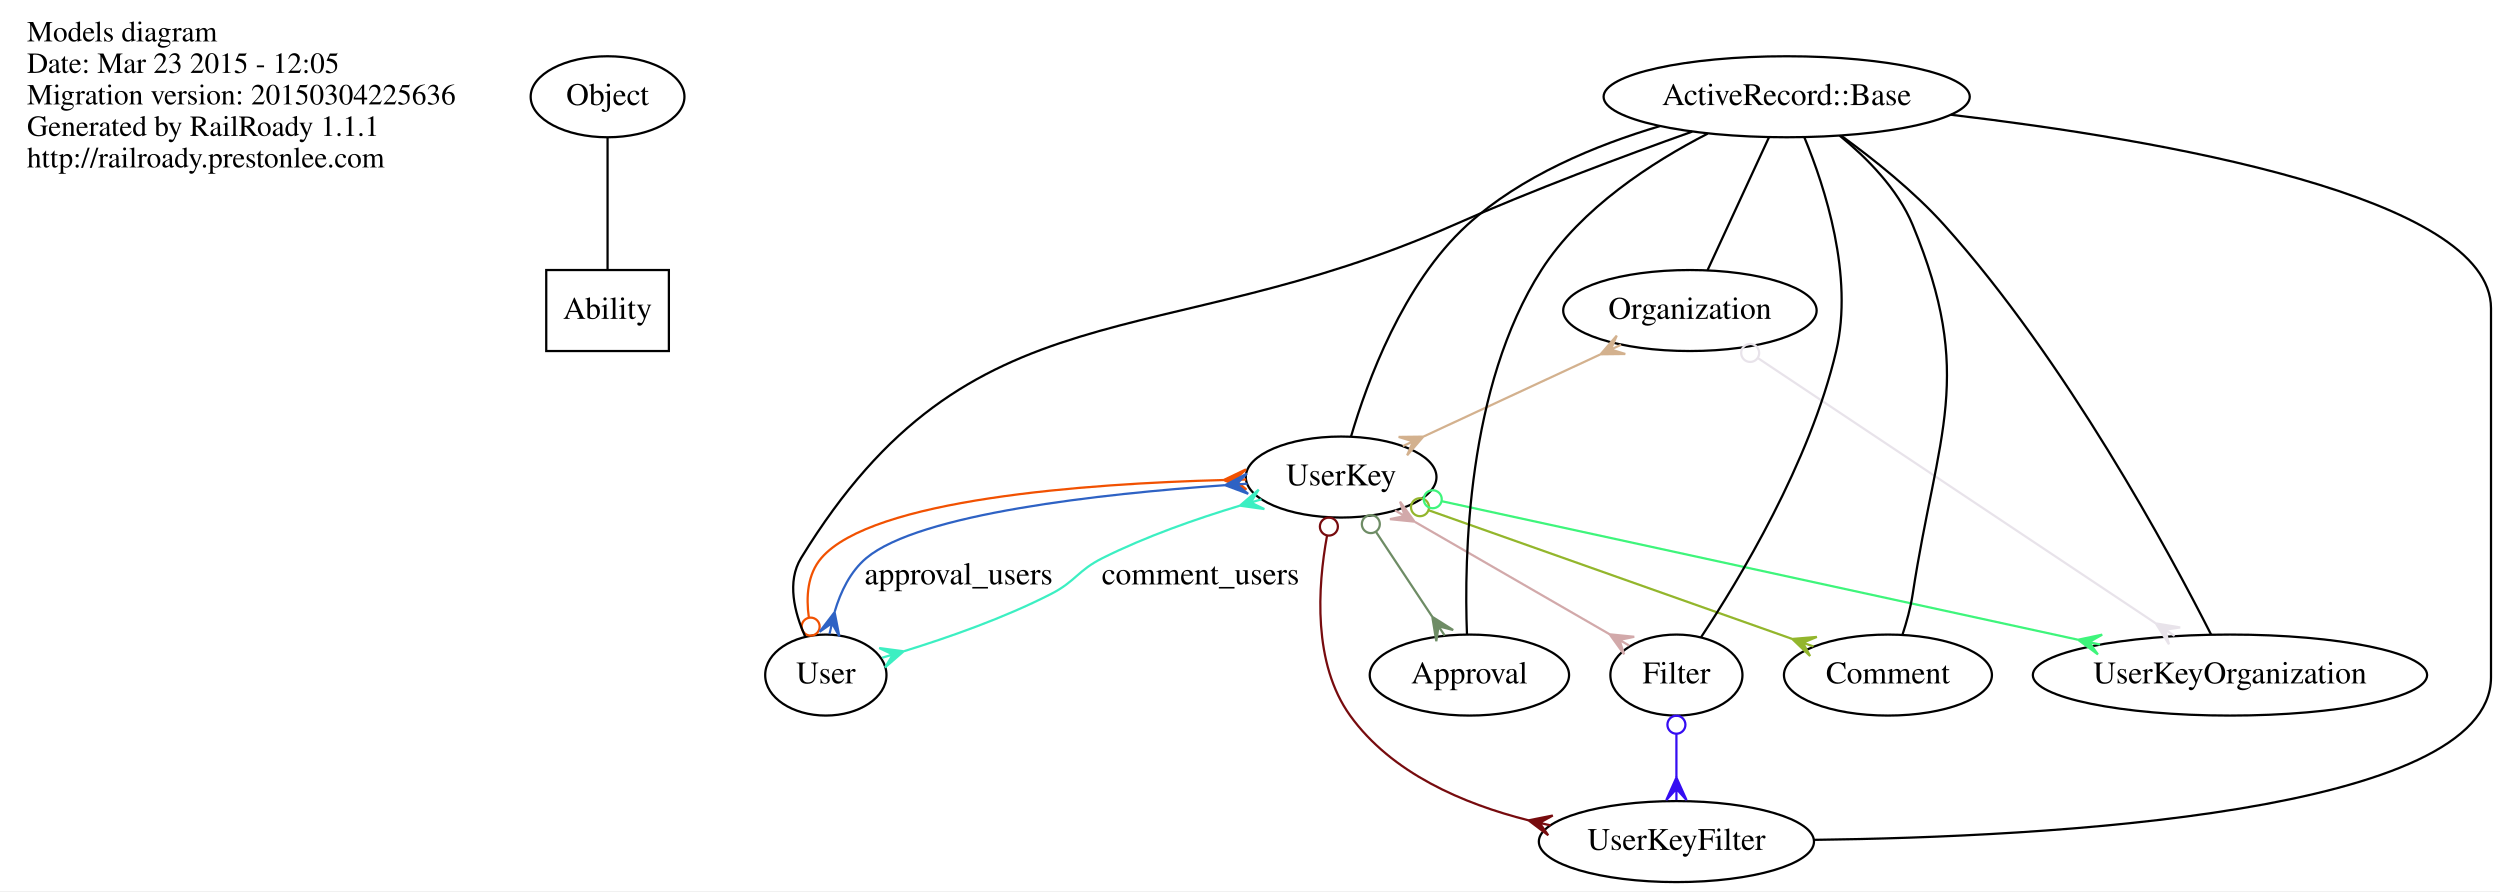
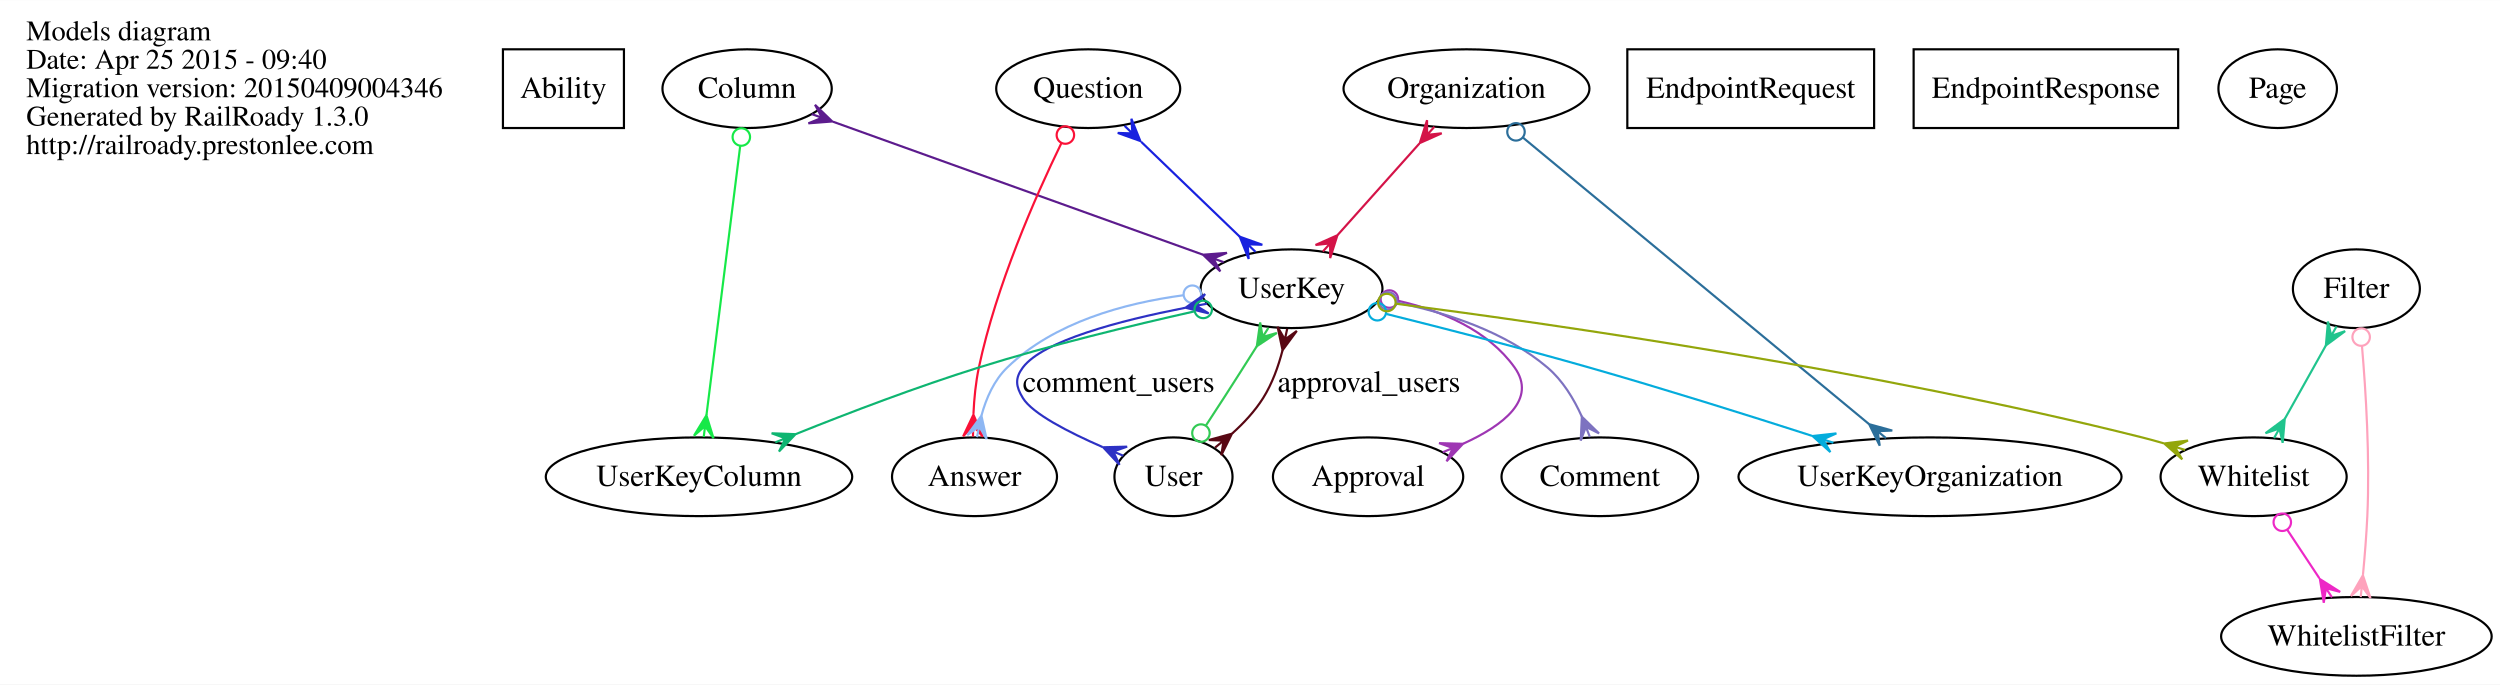
- <svg xmlns="http://www.w3.org/2000/svg" width="1111pt" height="396pt" viewBox="0.00 0.00 1111.00 396.00">
-   <g id="graph0" class="graph" transform="scale(1 1) rotate(0) translate(4 392)">
-     <polygon fill="white" stroke="none" points="-4,4 -4,-392 1107,-392 1107,4 -4,4" />
+ <svg xmlns="http://www.w3.org/2000/svg" width="1143pt" height="313pt" viewBox="0.00 0.00 1143.37 313.00">
+   <g id="graph0" class="graph" transform="scale(1 1) rotate(0) translate(4 309)">
+     <polygon fill="white" stroke="none" points="-4,4 -4,-309 1139.37,-309 1139.37,4 -4,4" />
    <g id="node1" class="node">
-       <text text-anchor="start" x="8" y="-373.6" font-family="Times,serif" font-size="13.00">Models diagram</text>
-       <text text-anchor="start" x="8" y="-359.6" font-family="Times,serif" font-size="13.00">Date: Mar 23 2015 - 12:05</text>
-       <text text-anchor="start" x="8" y="-345.6" font-family="Times,serif" font-size="13.00">Migration version: 20150304225636</text>
-       <text text-anchor="start" x="8" y="-331.6" font-family="Times,serif" font-size="13.00">Generated by RailRoady 1.1.1</text>
-       <text text-anchor="start" x="8" y="-317.6" font-family="Times,serif" font-size="13.00">http://railroady.prestonlee.com</text>
+       <text text-anchor="start" x="8" y="-290.6" font-family="Times,serif" font-size="13.00">Models diagram</text>
+       <text text-anchor="start" x="8" y="-277.6" font-family="Times,serif" font-size="13.00">Date: Apr 25 2015 - 09:40</text>
+       <text text-anchor="start" x="8" y="-264.6" font-family="Times,serif" font-size="13.00">Migration version: 20150409004346</text>
+       <text text-anchor="start" x="8" y="-251.6" font-family="Times,serif" font-size="13.00">Generated by RailRoady 1.3.0</text>
+       <text text-anchor="start" x="8" y="-238.6" font-family="Times,serif" font-size="13.00">http://railroady.prestonlee.com</text>
    </g>
    <g id="node2" class="node">
-       <polygon fill="none" stroke="black" points="293.25,-272 238.75,-272 238.75,-236 293.25,-236 293.25,-272" />
-       <text text-anchor="middle" x="266" y="-250.3" font-family="Times,serif" font-size="14.00">Ability</text>
+       <polygon fill="none" stroke="black" points="281.358,-286.5 226.018,-286.5 226.018,-250.5 281.358,-250.5 281.358,-286.5" />
+       <text text-anchor="middle" x="253.688" y="-264.3" font-family="Times,serif" font-size="14.00">Ability</text>
    </g>
    <g id="node3" class="node">
-       <ellipse fill="none" stroke="black" cx="649" cy="-92" rx="44.295" ry="18" />
-       <text text-anchor="middle" x="649" y="-88.3" font-family="Times,serif" font-size="14.00">Approval</text>
+       <ellipse fill="none" stroke="black" cx="441.688" cy="-91" rx="37.727" ry="18" />
+       <text text-anchor="middle" x="441.688" y="-86.8" font-family="Times,serif" font-size="14.00">Answer</text>
    </g>
    <g id="node4" class="node">
-       <ellipse fill="none" stroke="black" cx="835" cy="-92" rx="46.219" ry="18" />
-       <text text-anchor="middle" x="835" y="-88.3" font-family="Times,serif" font-size="14.00">Comment</text>
+       <ellipse fill="none" stroke="black" cx="621.688" cy="-91" rx="43.515" ry="18" />
+       <text text-anchor="middle" x="621.688" y="-86.8" font-family="Times,serif" font-size="14.00">Approval</text>
    </g>
    <g id="node5" class="node">
-       <ellipse fill="none" stroke="black" cx="741" cy="-92" rx="29.348" ry="18" />
-       <text text-anchor="middle" x="741" y="-88.3" font-family="Times,serif" font-size="14.00">Filter</text>
+       <ellipse fill="none" stroke="black" cx="337.688" cy="-268.5" rx="38.713" ry="18" />
+       <text text-anchor="middle" x="337.688" y="-264.3" font-family="Times,serif" font-size="14.00">Column</text>
+     </g>
+     <g id="node14" class="node">
+       <ellipse fill="none" stroke="black" cx="586.688" cy="-177" rx="41.577" ry="18" />
+       <text text-anchor="middle" x="586.688" y="-172.8" font-family="Times,serif" font-size="14.00">UserKey</text>
+     </g>
+     <g id="edge2" class="edge">
+       <path fill="none" stroke="#5c1b8d" d="M376.935,-253.393C423.109,-236.796 499.382,-209.381 546.12,-192.582" />
+       <polygon fill="#5c1b8d" stroke="#5c1b8d" points="376.64,-253.499 365.707,-252.647 371.934,-255.19 367.229,-256.882 367.229,-256.882 367.229,-256.882 371.934,-255.19 368.751,-261.116 376.64,-253.499 376.64,-253.499" />
+       <polygon fill="#5c1b8d" stroke="#5c1b8d" points="546.213,-192.548 557.146,-193.4 550.919,-190.857 555.624,-189.166 555.624,-189.166 555.624,-189.166 550.919,-190.857 554.102,-184.931 546.213,-192.548 546.213,-192.548" />
+     </g>
+     <g id="node15" class="node">
+       <ellipse fill="none" stroke="black" cx="315.688" cy="-91" rx="70.075" ry="18" />
+       <text text-anchor="middle" x="315.688" y="-86.8" font-family="Times,serif" font-size="14.00">UserKeyColumn</text>
+     </g>
+     <g id="edge1" class="edge">
+       <path fill="none" stroke="#16e948" d="M334.522,-242.247C330.427,-209.578 323.32,-152.883 319.105,-119.262" />
+       <ellipse fill="none" stroke="#16e948" cx="335.041" cy="-246.384" rx="4" ry="4" />
+       <polygon fill="#16e948" stroke="#16e948" points="319.09,-119.139 322.311,-108.657 318.468,-114.178 317.846,-109.217 317.846,-109.217 317.846,-109.217 318.468,-114.178 313.381,-109.777 319.09,-119.139 319.09,-119.139" />
+     </g>
+     <g id="node6" class="node">
+       <ellipse fill="none" stroke="black" cx="727.688" cy="-91" rx="44.977" ry="18" />
+       <text text-anchor="middle" x="727.688" y="-86.8" font-family="Times,serif" font-size="14.00">Comment</text>
+     </g>
+     <g id="node7" class="node">
+       <polygon fill="none" stroke="black" points="853.123,-286.5 740.252,-286.5 740.252,-250.5 853.123,-250.5 853.123,-286.5" />
+       <text text-anchor="middle" x="796.688" y="-264.3" font-family="Times,serif" font-size="14.00">EndpointRequest</text>
+     </g>
+     <g id="node8" class="node">
+       <polygon fill="none" stroke="black" points="992.181,-286.5 871.195,-286.5 871.195,-250.5 992.181,-250.5 992.181,-286.5" />
+       <text text-anchor="middle" x="931.688" y="-264.3" font-family="Times,serif" font-size="14.00">EndpointResponse</text>
    </g>
    <g id="node9" class="node">
-       <ellipse fill="none" stroke="black" cx="741" cy="-18" rx="61.142" ry="18" />
-       <text text-anchor="middle" x="741" y="-14.3" font-family="Times,serif" font-size="14.00">UserKeyFilter</text>
+       <ellipse fill="none" stroke="black" cx="1073.69" cy="-177" rx="29.034" ry="18" />
+       <text text-anchor="middle" x="1073.69" y="-172.8" font-family="Times,serif" font-size="14.00">Filter</text>
+     </g>
+     <g id="node17" class="node">
+       <ellipse fill="none" stroke="black" cx="1026.69" cy="-91" rx="42.554" ry="18" />
+       <text text-anchor="middle" x="1026.69" y="-86.8" font-family="Times,serif" font-size="14.00">Whitelist</text>
    </g>
    <g id="edge4" class="edge">
-       <path fill="none" stroke="#350df2" d="M741,-65.792C741,-59.581 741,-52.896 741,-46.579" />
-       <ellipse fill="none" stroke="#350df2" cx="741" cy="-69.937" rx="4" ry="4" />
-       <polygon fill="#350df2" stroke="#350df2" points="741,-46.441 745.5,-36.441 741,-41.441 741,-36.441 741,-36.441 741,-36.441 741,-41.441 736.5,-36.441 741,-46.441 741,-46.441" />
+       <path fill="none" stroke="#20c48d" d="M1059.65,-150.909C1053.75,-140.363 1046.89,-128.108 1040.96,-117.517" />
+       <polygon fill="#20c48d" stroke="#20c48d" points="1059.74,-151.077 1060.7,-162.001 1062.18,-155.441 1064.63,-159.804 1064.63,-159.804 1064.63,-159.804 1062.18,-155.441 1068.55,-157.607 1059.74,-151.077 1059.74,-151.077" />
+       <polygon fill="#20c48d" stroke="#20c48d" points="1040.93,-117.448 1039.97,-106.524 1038.49,-113.085 1036.04,-108.721 1036.04,-108.721 1036.04,-108.721 1038.49,-113.085 1032.12,-110.919 1040.93,-117.448 1040.93,-117.448" />
    </g>
-     <g id="node6" class="node">
-       <ellipse fill="none" stroke="black" cx="747" cy="-254" rx="56.317" ry="18" />
-       <text text-anchor="middle" x="747" y="-250.3" font-family="Times,serif" font-size="14.00">Organization</text>
+     <g id="node18" class="node">
+       <ellipse fill="none" stroke="black" cx="1073.69" cy="-18" rx="61.874" ry="18" />
+       <text text-anchor="middle" x="1073.69" y="-13.8" font-family="Times,serif" font-size="14.00">WhitelistFilter</text>
    </g>
-     <g id="node8" class="node">
-       <ellipse fill="none" stroke="black" cx="592" cy="-180" rx="42.37" ry="18" />
-       <text text-anchor="middle" x="592" y="-176.3" font-family="Times,serif" font-size="14.00">UserKey</text>
+     <g id="edge3" class="edge">
+       <path fill="none" stroke="#fea2bc" d="M1076.24,-150.83C1078.03,-129.977 1079.91,-99.564 1078.69,-73 1078.28,-64.271 1077.52,-54.773 1076.7,-46.212" />
+       <ellipse fill="none" stroke="#fea2bc" cx="1075.87" cy="-154.886" rx="4" ry="4" />
+       <polygon fill="#fea2bc" stroke="#fea2bc" points="1076.67,-45.946 1080.14,-35.543 1076.17,-40.971 1075.67,-35.997 1075.67,-35.997 1075.67,-35.997 1076.17,-40.971 1071.19,-36.45 1076.67,-45.946 1076.67,-45.946" />
+     </g>
+     <g id="node10" class="node">
+       <ellipse fill="none" stroke="black" cx="666.688" cy="-268.5" rx="56.233" ry="18" />
+       <text text-anchor="middle" x="666.688" y="-264.3" font-family="Times,serif" font-size="14.00">Organization</text>
+     </g>
+     <g id="edge6" class="edge">
+       <path fill="none" stroke="#d41348" d="M645.096,-243.344C633.506,-230.378 619.278,-214.461 607.767,-201.583" />
+       <polygon fill="#d41348" stroke="#d41348" points="645.35,-243.629 648.659,-254.083 648.682,-247.356 652.015,-251.084 652.015,-251.084 652.015,-251.084 648.682,-247.356 655.37,-248.085 645.35,-243.629 645.35,-243.629" />
+       <polygon fill="#d41348" stroke="#d41348" points="607.663,-201.466 604.354,-191.012 604.331,-197.738 600.999,-194.01 600.999,-194.01 600.999,-194.01 604.331,-197.738 597.644,-197.009 607.663,-201.466 607.663,-201.466" />
+     </g>
+     <g id="node16" class="node">
+       <ellipse fill="none" stroke="black" cx="878.688" cy="-91" rx="87.595" ry="18" />
+       <text text-anchor="middle" x="878.688" y="-86.8" font-family="Times,serif" font-size="14.00">UserKeyOrganization</text>
+     </g>
+     <g id="edge5" class="edge">
+       <path fill="none" stroke="#2b6e9a" d="M692.493,-246.138C732.572,-212.959 809.46,-149.309 850.783,-115.1" />
+       <ellipse fill="none" stroke="#2b6e9a" cx="689.333" cy="-248.753" rx="4" ry="4" />
+       <polygon fill="#2b6e9a" stroke="#2b6e9a" points="850.849,-115.046 861.422,-112.135 854.701,-111.857 858.552,-108.669 858.552,-108.669 858.552,-108.669 854.701,-111.857 855.683,-105.202 850.849,-115.046 850.849,-115.046" />
+     </g>
+     <g id="node11" class="node">
+       <ellipse fill="none" stroke="black" cx="1037.69" cy="-268.5" rx="27.096" ry="18" />
+       <text text-anchor="middle" x="1037.69" y="-264.3" font-family="Times,serif" font-size="14.00">Page</text>
+     </g>
+     <g id="node12" class="node">
+       <ellipse fill="none" stroke="black" cx="493.688" cy="-268.5" rx="42.078" ry="18" />
+       <text text-anchor="middle" x="493.688" y="-264.3" font-family="Times,serif" font-size="14.00">Question</text>
    </g>
    <g id="edge7" class="edge">
-       <path fill="none" stroke="#d3b18e" d="M707.033,-234.435C682.873,-223.212 652.299,-209.01 628.744,-198.068" />
-       <polygon fill="#d3b18e" stroke="#d3b18e" points="707.308,-234.562 714.481,-242.856 711.842,-236.669 716.377,-238.775 716.377,-238.775 716.377,-238.775 711.842,-236.669 718.273,-234.694 707.308,-234.562 707.308,-234.562" />
-       <polygon fill="#d3b18e" stroke="#d3b18e" points="628.512,-197.961 621.339,-189.667 623.978,-195.854 619.443,-193.748 619.443,-193.748 619.443,-193.748 623.978,-195.854 617.547,-197.829 628.512,-197.961 628.512,-197.961" />
+       <path fill="none" stroke="#fa1137" d="M481.465,-243.68C469.377,-218.797 451.577,-178.268 443.688,-141 442.253,-134.222 441.528,-126.802 441.207,-119.833" />
+       <ellipse fill="none" stroke="#fa1137" cx="483.246" cy="-247.291" rx="4" ry="4" />
+       <polygon fill="#fa1137" stroke="#fa1137" points="441.198,-119.408 445.49,-109.317 441.095,-114.409 440.991,-109.41 440.991,-109.41 440.991,-109.41 441.095,-114.409 436.492,-109.503 441.198,-119.408 441.198,-119.408" />
    </g>
-     <g id="node10" class="node">
-       <ellipse fill="none" stroke="black" cx="987" cy="-92" rx="87.613" ry="18" />
-       <text text-anchor="middle" x="987" y="-88.3" font-family="Times,serif" font-size="14.00">UserKeyOrganization</text>
+     <g id="edge8" class="edge">
+       <path fill="none" stroke="#1821df" d="M517.948,-244.153C531.827,-230.796 549.163,-214.112 562.953,-200.841" />
+       <polygon fill="#1821df" stroke="#1821df" points="517.52,-244.565 507.194,-248.257 513.917,-248.032 510.314,-251.499 510.314,-251.499 510.314,-251.499 513.917,-248.032 513.435,-254.742 517.52,-244.565 517.52,-244.565" />
+       <polygon fill="#1821df" stroke="#1821df" points="563,-200.796 573.326,-197.105 566.602,-197.329 570.205,-193.862 570.205,-193.862 570.205,-193.862 566.602,-197.329 567.085,-190.62 563,-200.796 563,-200.796" />
    </g>
-     <g id="edge6" class="edge">
-       <path fill="none" stroke="#e8e3ea" d="M777.199,-232.867C822.323,-202.784 907.033,-146.311 953.828,-115.115" />
-       <ellipse fill="none" stroke="#e8e3ea" cx="773.777" cy="-235.148" rx="4" ry="4" />
-       <polygon fill="#e8e3ea" stroke="#e8e3ea" points="954.062,-114.959 964.879,-113.156 958.222,-112.185 962.383,-109.412 962.383,-109.412 962.383,-109.412 958.222,-112.185 959.886,-105.667 954.062,-114.959 954.062,-114.959" />
-     </g>
-     <g id="node7" class="node">
-       <ellipse fill="none" stroke="black" cx="363" cy="-92" rx="26.949" ry="18" />
-       <text text-anchor="middle" x="363" y="-88.3" font-family="Times,serif" font-size="14.00">User</text>
+     <g id="node13" class="node">
+       <ellipse fill="none" stroke="black" cx="532.688" cy="-91" rx="27" ry="18" />
+       <text text-anchor="middle" x="532.688" y="-86.8" font-family="Times,serif" font-size="14.00">User</text>
    </g>
    <g id="edge9" class="edge">
-       <path fill="none" stroke="#f15101" d="M355.464,-117.482C354.157,-126.772 354.834,-136.829 361,-144 383.562,-170.238 478.669,-177.049 539.593,-178.673" />
-       <ellipse fill="none" stroke="#f15101" cx="356.252" cy="-113.531" rx="4" ry="4" />
-       <polygon fill="#f15101" stroke="#f15101" points="539.805,-178.678 549.7,-183.404 544.804,-178.792 549.803,-178.906 549.803,-178.906 549.803,-178.906 544.804,-178.792 549.905,-174.407 539.805,-178.678 539.805,-178.678" />
+       <path fill="none" stroke="#32ca54" d="M547.515,-114.438C550.246,-118.606 553.062,-122.929 555.688,-127 560.628,-134.662 565.953,-143.035 570.771,-150.657" />
+       <ellipse fill="none" stroke="#32ca54" cx="545.247" cy="-110.986" rx="4" ry="4" />
+       <polygon fill="#32ca54" stroke="#32ca54" points="570.807,-150.714 572.336,-161.573 573.475,-154.943 576.142,-159.172 576.142,-159.172 576.142,-159.172 573.475,-154.943 579.948,-156.772 570.807,-150.714 570.807,-150.714" />
    </g>
    <g id="edge15" class="edge">
-       <path fill="none" stroke="#6e8c65" d="M607.505,-155.606C615.209,-143.982 624.525,-129.927 632.376,-118.082" />
-       <ellipse fill="none" stroke="#6e8c65" cx="605.2" cy="-159.084" rx="4" ry="4" />
-       <polygon fill="#6e8c65" stroke="#6e8c65" points="632.519,-117.866 641.794,-112.017 635.281,-113.698 638.044,-109.531 638.044,-109.531 638.044,-109.531 635.281,-113.698 634.293,-107.045 632.519,-117.866 632.519,-117.866" />
+       <path fill="none" stroke="#8eb7f3" d="M537.106,-173.999C510.13,-170.387 478.011,-161.609 456.688,-141 450.66,-135.175 447.038,-127 444.867,-118.994" />
+       <ellipse fill="none" stroke="#8eb7f3" cx="541.322" cy="-174.494" rx="4" ry="4" />
+       <polygon fill="#8eb7f3" stroke="#8eb7f3" points="444.852,-118.925 447.226,-108.219 443.836,-114.029 442.82,-109.134 442.82,-109.134 442.82,-109.134 443.836,-114.029 438.414,-110.048 444.852,-118.925 444.852,-118.925" />
    </g>
    <g id="edge14" class="edge">
-       <path fill="none" stroke="#93b62c" d="M630.869,-165.244C674.972,-149.636 746.678,-124.258 792.305,-108.11" />
-       <ellipse fill="none" stroke="#93b62c" cx="627.041" cy="-166.599" rx="4" ry="4" />
-       <polygon fill="#93b62c" stroke="#93b62c" points="792.48,-108.048 803.408,-108.954 797.193,-106.38 801.907,-104.712 801.907,-104.712 801.907,-104.712 797.193,-106.38 800.405,-100.47 792.48,-108.048 792.48,-108.048" />
+       <path fill="none" stroke="#9e36b3" d="M635.602,-171.441C655.433,-166.906 676.496,-158.073 688.688,-141 699.051,-126.487 683.739,-114.555 665.153,-106.1" />
+       <ellipse fill="none" stroke="#9e36b3" cx="631.422" cy="-172.287" rx="4" ry="4" />
+       <polygon fill="#9e36b3" stroke="#9e36b3" points="665.096,-106.077 657.594,-98.079 660.48,-104.155 655.864,-102.233 655.864,-102.233 655.864,-102.233 660.48,-104.155 654.134,-106.387 665.096,-106.077 665.096,-106.077" />
    </g>
    <g id="edge13" class="edge">
-       <path fill="none" stroke="#d2a9aa" d="M624.884,-160.02C650.714,-145.112 686.371,-124.531 711.335,-110.122" />
-       <polygon fill="#d2a9aa" stroke="#d2a9aa" points="624.6,-160.184 613.69,-161.285 620.27,-162.683 615.939,-165.183 615.939,-165.183 615.939,-165.183 620.27,-162.683 618.189,-169.08 624.6,-160.184 624.6,-160.184" />
-       <polygon fill="#d2a9aa" stroke="#d2a9aa" points="711.349,-110.114 722.259,-109.013 715.679,-107.615 720.01,-105.115 720.01,-105.115 720.01,-105.115 715.679,-107.615 717.76,-101.218 711.349,-110.114 711.349,-110.114" />
+       <path fill="none" stroke="#7d72c0" d="M634.826,-170.669C657.817,-166.017 684.444,-157.308 703.688,-141 710.648,-135.102 715.768,-126.706 719.447,-118.527" />
+       <ellipse fill="none" stroke="#7d72c0" cx="630.796" cy="-171.419" rx="4" ry="4" />
+       <polygon fill="#7d72c0" stroke="#7d72c0" points="719.461,-118.491 727.315,-110.838 721.295,-113.839 723.129,-109.187 723.129,-109.187 723.129,-109.187 721.295,-113.839 718.942,-107.537 719.461,-118.491 719.461,-118.491" />
    </g>
    <g id="edge16" class="edge">
-       <path fill="none" stroke="#2e62c4" d="M540.208,-176.363C485.677,-172.573 404.52,-163.728 381,-144 373.865,-138.015 369.556,-129.012 366.956,-120.228" />
-       <polygon fill="#2e62c4" stroke="#2e62c4" points="540.418,-176.377 550.101,-181.525 545.408,-176.706 550.397,-177.034 550.397,-177.034 550.397,-177.034 545.408,-176.706 550.693,-172.544 540.418,-176.377 540.418,-176.377" />
-       <polygon fill="#2e62c4" stroke="#2e62c4" points="366.891,-119.949 369.002,-109.188 365.755,-115.08 364.62,-110.21 364.62,-110.21 364.62,-110.21 365.755,-115.08 360.237,-111.232 366.891,-119.949 366.891,-119.949" />
-       <text text-anchor="middle" x="422" y="-132.3" font-family="Times,serif" font-size="14.00">approval_users</text>
+       <path fill="none" stroke="#580713" d="M582.57,-148.858C580.639,-141.393 577.813,-133.555 573.688,-127 569.936,-121.04 564.848,-115.559 559.532,-110.792" />
+       <polygon fill="#580713" stroke="#580713" points="582.574,-148.877 580.29,-159.602 583.631,-153.764 584.688,-158.651 584.688,-158.651 584.688,-158.651 583.631,-153.764 589.087,-157.699 582.574,-148.877 582.574,-148.877" />
+       <polygon fill="#580713" stroke="#580713" points="559.427,-110.705 554.574,-100.871 555.569,-107.524 551.712,-104.344 551.712,-104.344 551.712,-104.344 555.569,-107.524 548.849,-107.816 559.427,-110.705 559.427,-110.705" />
+       <text text-anchor="middle" x="622.064" y="-129.8" font-family="Times,serif" font-size="14.00">approval_users</text>
    </g>
    <g id="edge17" class="edge">
-       <path fill="none" stroke="#3cefc2" d="M546.869,-167.241C527.607,-161.43 505.192,-153.589 486,-144 474.861,-138.434 474.089,-133.664 463,-128 442.216,-117.384 417.469,-108.693 397.793,-102.627" />
-       <polygon fill="#3cefc2" stroke="#3cefc2" points="547.023,-167.286 555.358,-174.413 551.822,-168.69 556.621,-170.094 556.621,-170.094 556.621,-170.094 551.822,-168.69 557.884,-165.775 547.023,-167.286 547.023,-167.286" />
-       <polygon fill="#3cefc2" stroke="#3cefc2" points="397.594,-102.568 389.305,-95.388 392.804,-101.133 388.014,-99.698 388.014,-99.698 388.014,-99.698 392.804,-101.133 386.723,-104.009 397.594,-102.568 397.594,-102.568" />
-       <text text-anchor="middle" x="529.5" y="-132.3" font-family="Times,serif" font-size="14.00">comment_users</text>
+       <path fill="none" stroke="#2d31c4" d="M537.96,-168.263C507.751,-162.359 473.004,-153.167 463.819,-141 460.07,-136.034 460.565,-132.304 463.819,-127 468.175,-119.9 484.519,-111.449 500.191,-104.631" />
+       <polygon fill="#2d31c4" stroke="#2d31c4" points="538.158,-168.3 547.16,-174.562 543.073,-169.219 547.988,-170.138 547.988,-170.138 547.988,-170.138 543.073,-169.219 548.815,-165.715 538.158,-168.3 538.158,-168.3" />
+       <polygon fill="#2d31c4" stroke="#2d31c4" points="500.527,-104.49 511.489,-104.773 505.138,-102.556 509.749,-100.623 509.749,-100.623 509.749,-100.623 505.138,-102.556 508.009,-96.473 500.527,-104.49 500.527,-104.49" />
+       <text text-anchor="middle" x="507.622" y="-129.8" font-family="Times,serif" font-size="14.00">comment_users</text>
    </g>
    <g id="edge12" class="edge">
-       <path fill="none" stroke="#770b0e" d="M585.74,-153.968C581.535,-130.983 579.407,-97.088 596,-74 614.352,-48.465 646.141,-34.781 675.285,-27.451" />
-       <ellipse fill="none" stroke="#770b0e" cx="586.556" cy="-157.982" rx="4" ry="4" />
-       <polygon fill="#770b0e" stroke="#770b0e" points="675.3,-27.447 686.055,-29.585 680.172,-26.324 685.044,-25.2 685.044,-25.2 685.044,-25.2 680.172,-26.324 684.033,-20.815 675.3,-27.447 675.3,-27.447" />
+       <path fill="none" stroke="#0eb571" d="M542.062,-166.594C513.654,-160.234 476.217,-151.163 443.688,-141 415.416,-132.167 384.376,-120.339 359.943,-110.517" />
+       <ellipse fill="none" stroke="#0eb571" cx="546.292" cy="-167.531" rx="4" ry="4" />
+       <polygon fill="#0eb571" stroke="#0eb571" points="359.852,-110.48 352.275,-102.553 355.218,-108.602 350.584,-106.723 350.584,-106.723 350.584,-106.723 355.218,-108.602 348.893,-110.894 359.852,-110.48 359.852,-110.48" />
+     </g>
+     <g id="edge10" class="edge">
+       <path fill="none" stroke="#04acdc" d="M630.083,-165.449C656.867,-158.784 691.881,-149.796 722.688,-141 756.777,-131.267 794.731,-119.369 824.666,-109.735" />
+       <ellipse fill="none" stroke="#04acdc" cx="625.931" cy="-166.478" rx="4" ry="4" />
+       <polygon fill="#04acdc" stroke="#04acdc" points="824.978,-109.635 835.877,-110.843 829.736,-108.098 834.494,-106.561 834.494,-106.561 834.494,-106.561 829.736,-108.098 833.111,-102.279 824.978,-109.635 824.978,-109.635" />
    </g>
    <g id="edge11" class="edge">
-       <path fill="none" stroke="#3ef57b" d="M636.805,-169.245C705.776,-154.228 838.425,-125.348 919.196,-107.762" />
-       <ellipse fill="none" stroke="#3ef57b" cx="632.714" cy="-170.136" rx="4" ry="4" />
-       <polygon fill="#3ef57b" stroke="#3ef57b" points="919.495,-107.697 930.224,-109.967 924.381,-106.634 929.266,-105.57 929.266,-105.57 929.266,-105.57 924.381,-106.634 928.309,-101.173 919.495,-107.697 919.495,-107.697" />
-     </g>
-     <g id="node11" class="node">
-       <ellipse fill="none" stroke="black" cx="266" cy="-349" rx="34.171" ry="18" />
-       <text text-anchor="middle" x="266" y="-345.3" font-family="Times,serif" font-size="14.00">Object</text>
-     </g>
-     <g id="edge1" class="edge">
-       <path fill="none" stroke="black" d="M266,-330.942C266,-314.267 266,-289.01 266,-272.264" />
-     </g>
-     <g id="node12" class="node">
-       <ellipse fill="none" stroke="black" cx="790" cy="-349" rx="81.365" ry="18" />
-       <text text-anchor="middle" x="790" y="-345.3" font-family="Times,serif" font-size="14.00">ActiveRecord::Base</text>
-     </g>
-     <g id="edge2" class="edge">
-       <path fill="none" stroke="black" d="M754.913,-332.623C730.267,-319.956 698.661,-299.59 681,-272 647.896,-220.286 646.623,-143.827 647.922,-110.075" />
-     </g>
-     <g id="edge3" class="edge">
-       <path fill="none" stroke="black" d="M813.527,-331.726C825.701,-321.821 839.37,-308.005 846,-292 873.893,-224.659 857.055,-200.046 846,-128 845.073,-121.956 843.294,-115.523 841.433,-109.843" />
-     </g>
-     <g id="edge5" class="edge">
-       <path fill="none" stroke="black" d="M797.907,-330.84C807.03,-308.79 819.83,-269.376 812,-236 800.352,-186.347 768.769,-134.196 751.925,-108.789" />
-     </g>
-     <g id="edge8" class="edge">
-       <path fill="none" stroke="black" d="M782.113,-330.942C774.355,-314.162 762.578,-288.692 754.837,-271.949" />
-     </g>
-     <g id="edge10" class="edge">
-       <path fill="none" stroke="black" d="M748.038,-333.517C718.134,-322.859 677.168,-307.571 642,-292 509.685,-233.418 427.567,-267.404 352,-144 345.567,-133.495 349.074,-119.758 353.774,-109.188" />
+       <path fill="none" stroke="#93a60b" d="M634.516,-170.134C708.394,-160.543 854.413,-139.47 975.688,-109 978.901,-108.193 982.204,-107.282 985.51,-106.313" />
+       <ellipse fill="none" stroke="#93a60b" cx="630.269" cy="-170.681" rx="4" ry="4" />
+       <polygon fill="#93a60b" stroke="#93a60b" points="985.795,-106.225 996.678,-107.572 990.572,-104.749 995.349,-103.273 995.349,-103.273 995.349,-103.273 990.572,-104.749 994.021,-98.973 985.795,-106.225 985.795,-106.225" />
    </g>
    <g id="edge18" class="edge">
-       <path fill="none" stroke="black" d="M733.643,-335.944C705.253,-327.53 671.884,-313.791 648,-292 619.458,-265.96 603.451,-222.066 596.405,-198.018" />
-     </g>
-     <g id="edge19" class="edge">
-       <path fill="none" stroke="black" d="M862.99,-340.999C955.479,-330.064 1103,-304.815 1103,-255 1103,-255 1103,-255 1103,-91 1103,-30.366 905.166,-20.032 801.999,-18.765" />
-     </g>
-     <g id="edge20" class="edge">
-       <path fill="none" stroke="black" d="M814.352,-331.593C828.637,-321.255 846.477,-307.049 860,-292 914.103,-231.792 960.316,-146.041 978.611,-109.994" />
+       <path fill="none" stroke="#ed28c6" d="M1042.02,-66.835C1046.72,-59.737 1051.92,-51.889 1056.72,-44.637" />
+       <ellipse fill="none" stroke="#ed28c6" cx="1039.8" cy="-70.197" rx="4" ry="4" />
+       <polygon fill="#ed28c6" stroke="#ed28c6" points="1057,-44.21 1066.27,-38.355 1059.76,-40.04 1062.52,-35.871 1062.52,-35.871 1062.52,-35.871 1059.76,-40.04 1058.77,-33.387 1057,-44.21 1057,-44.21" />
    </g>
  </g>
</svg>
